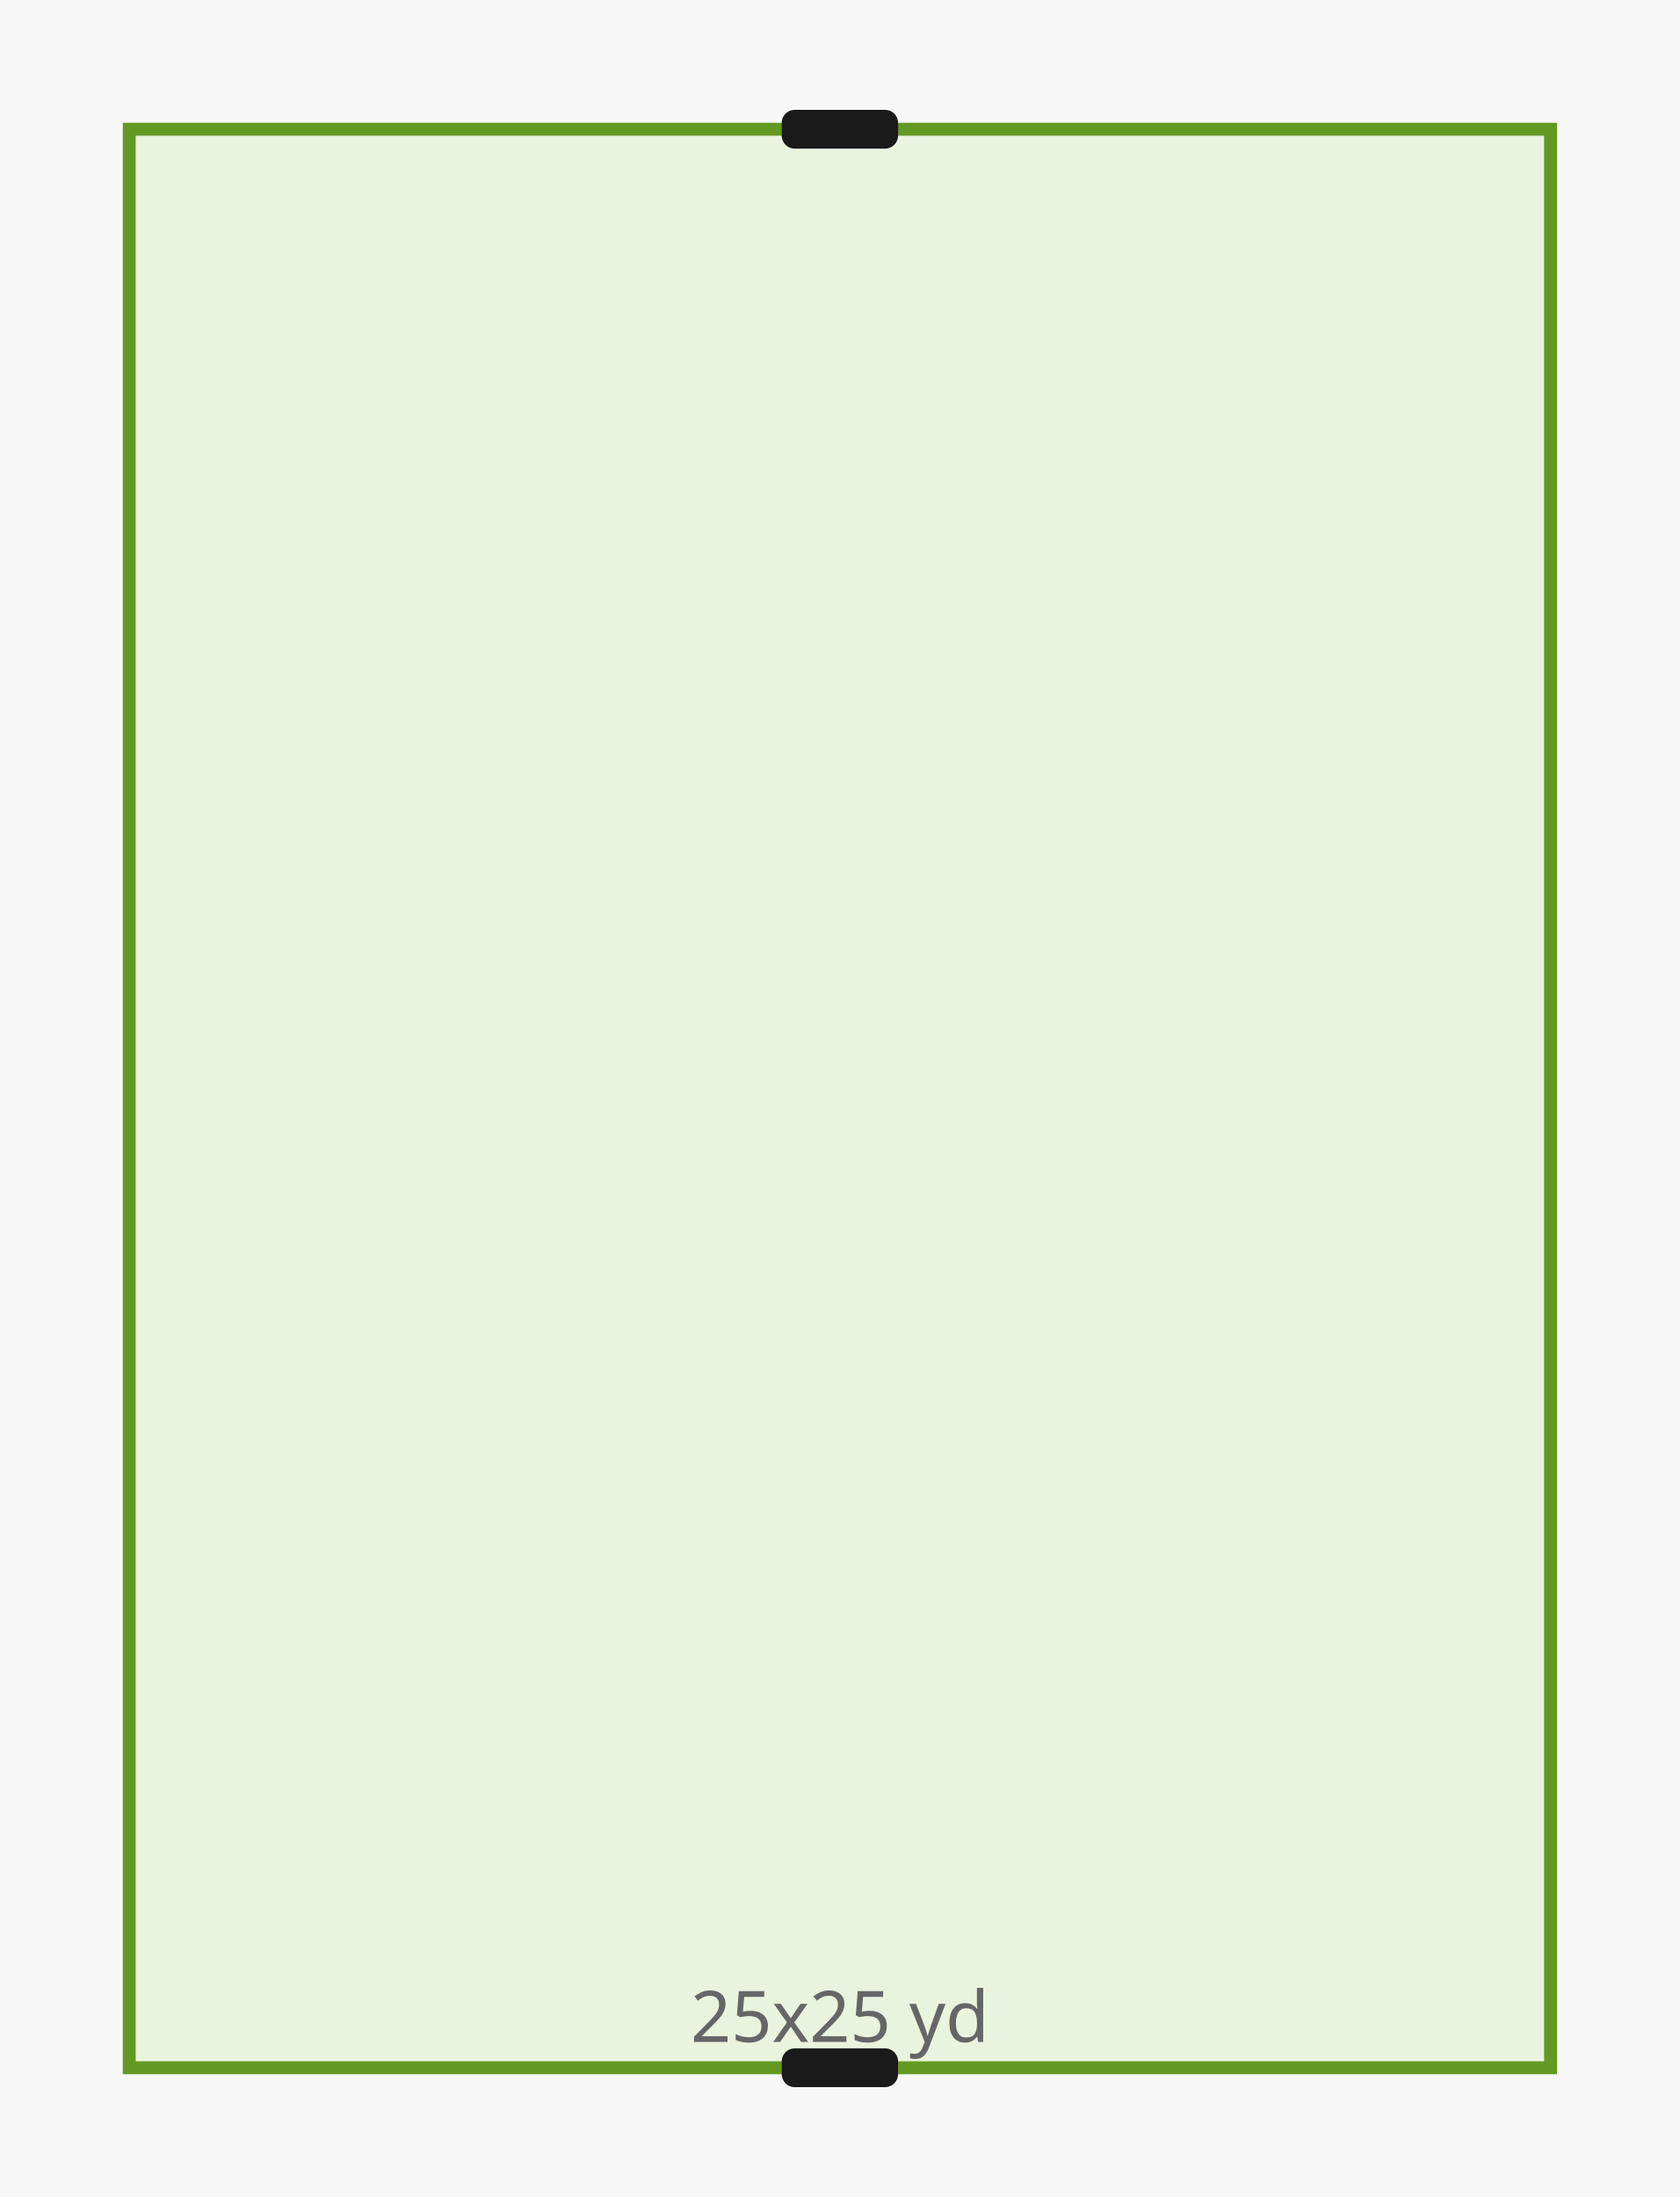
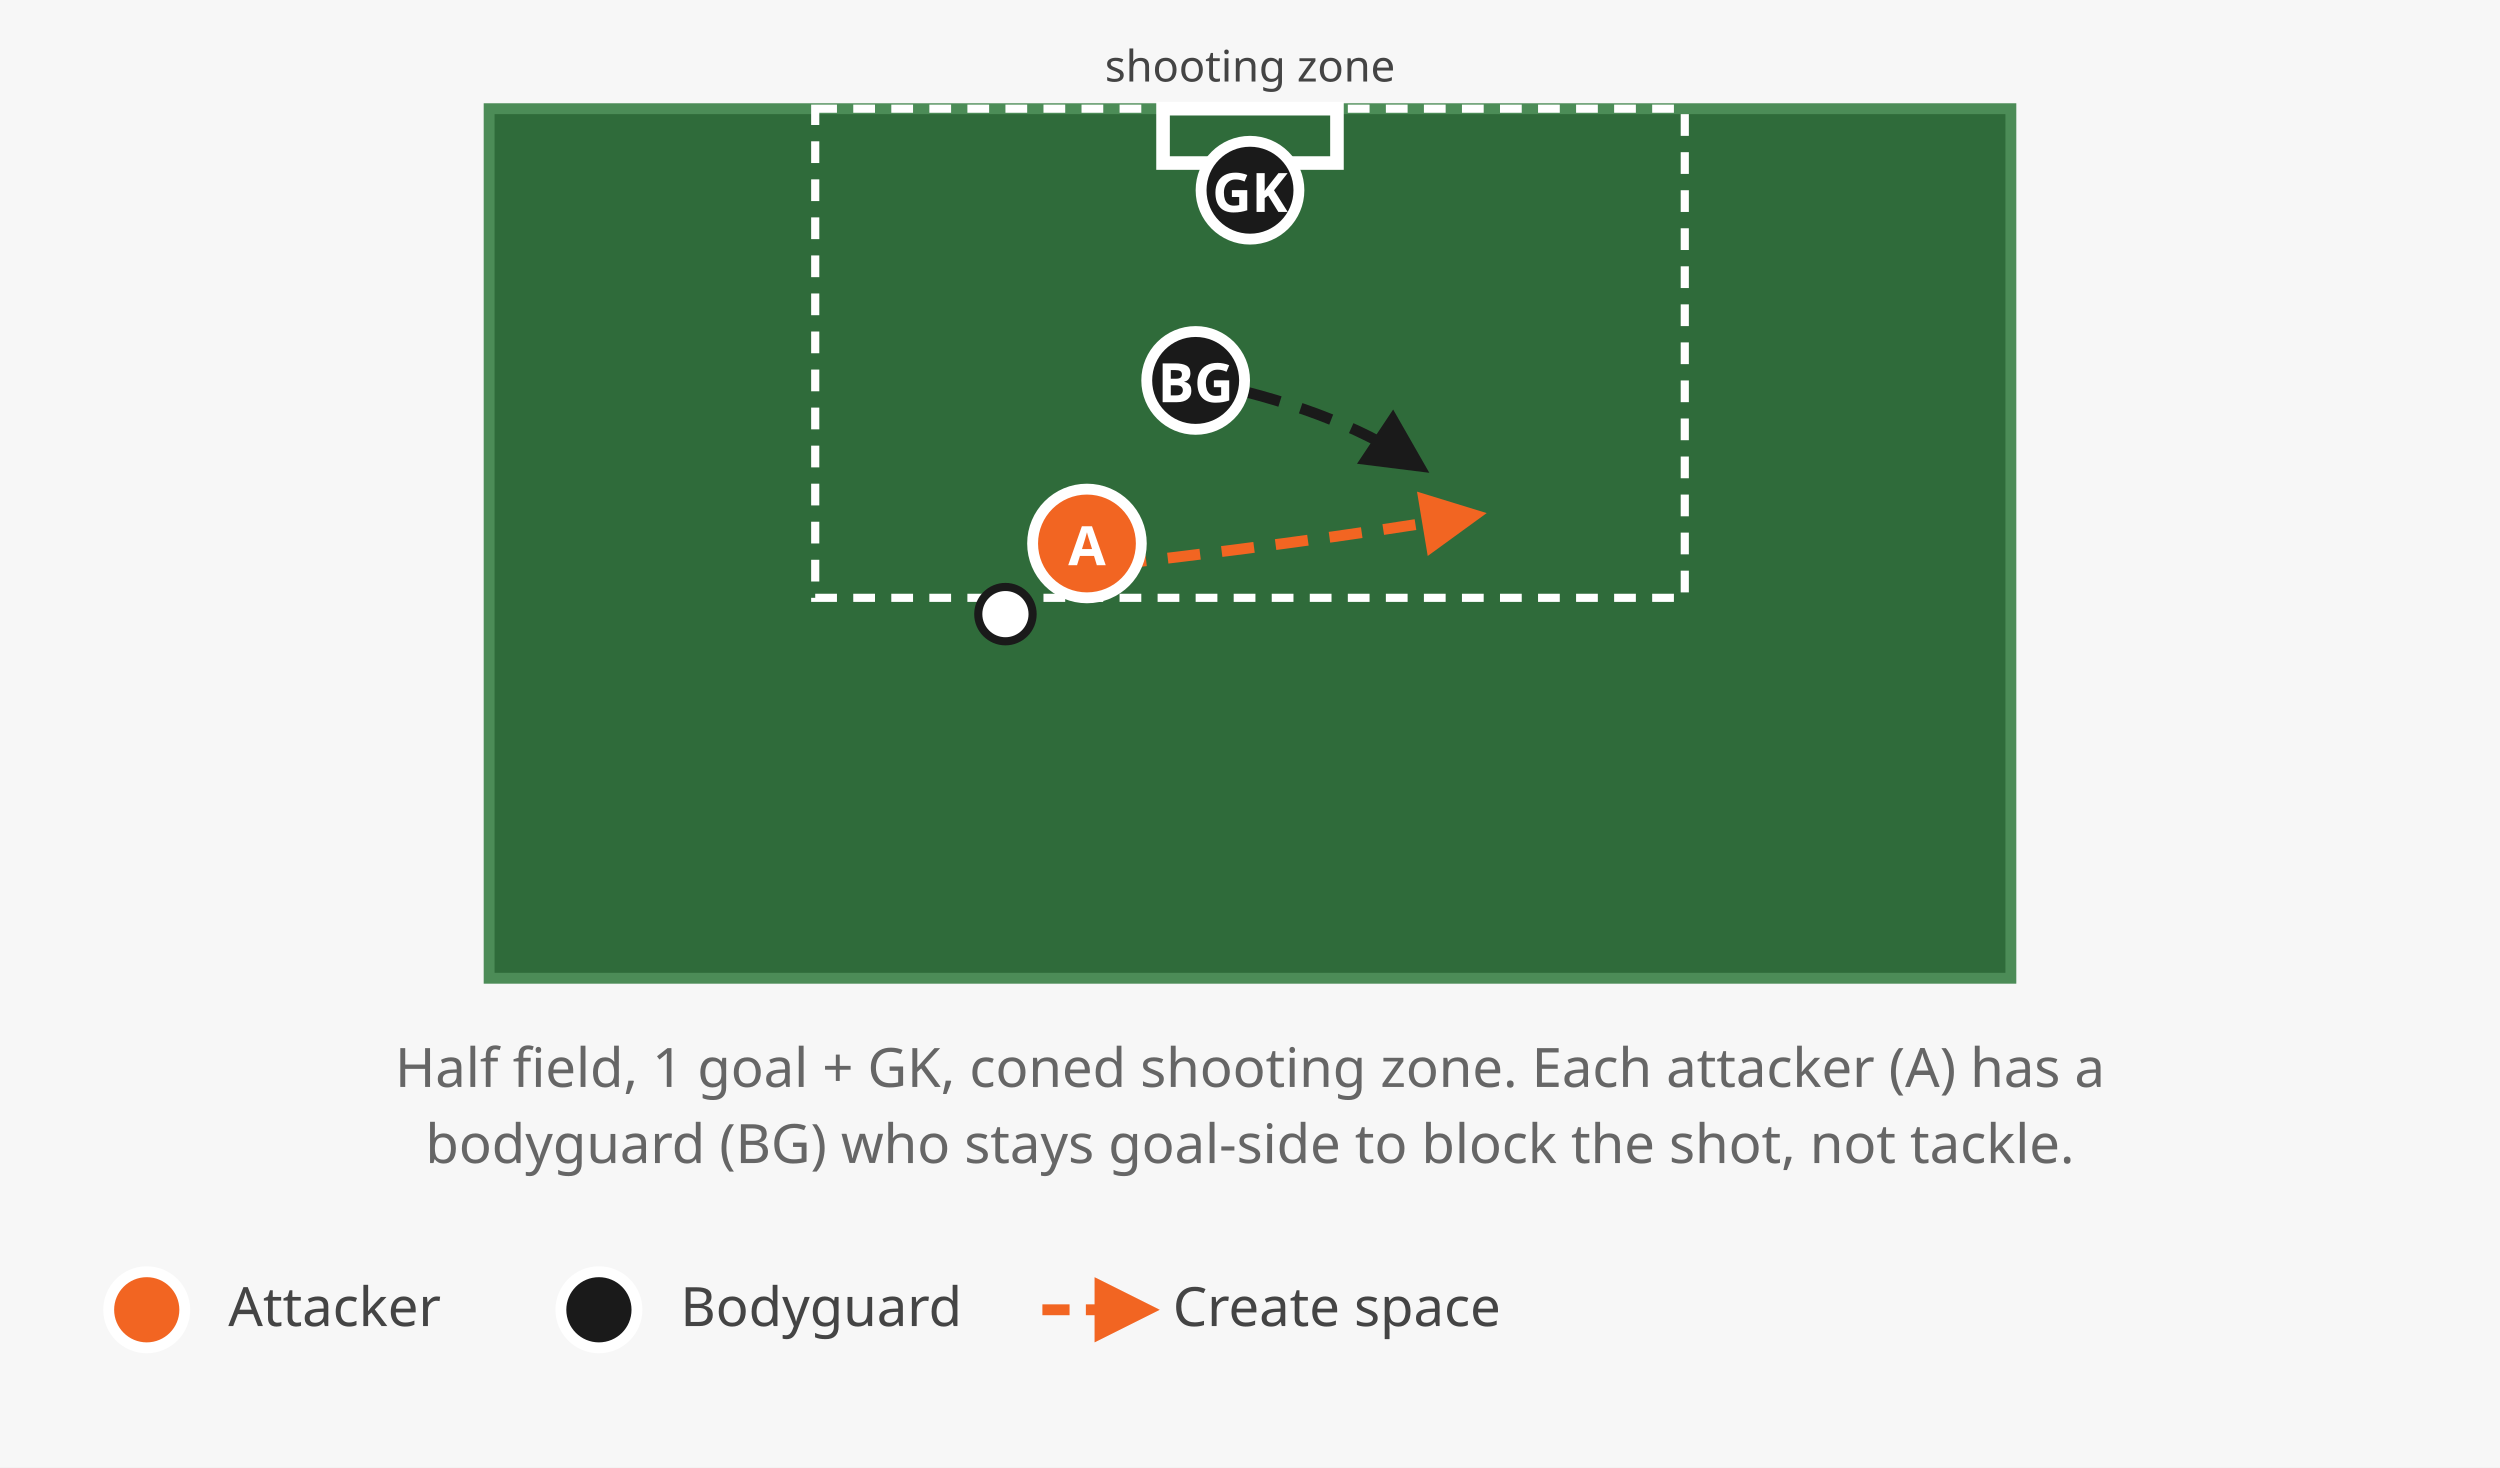
- <svg xmlns="http://www.w3.org/2000/svg" viewBox="0 0 260 340" role="img">
-   <rect width="260" height="340" fill="#F7F7F7" />
-   <rect x="20" y="20" width="220" height="300" fill="#EAF3DE" stroke="#639922" stroke-width="2" />
-   <rect x="121" y="17" width="18" height="6" rx="2" fill="#1A1A1A" />
-   <rect x="121" y="317" width="18" height="6" rx="2" fill="#1A1A1A" />
-   <text x="130.0" y="316" text-anchor="middle" font-size="11" fill="#666" font-family="sans-serif">25x25 yd</text>
+ <svg xmlns="http://www.w3.org/2000/svg" viewBox="0 0 460 270" role="img">
+   <rect width="460" height="270" fill="#F7F7F7" />
+   <defs>
+     <marker id="darr" viewBox="0 0 10 10" refX="7" refY="5" markerWidth="6" markerHeight="6" orient="auto">
+       <path d="M0,0 L10,5 L0,10 Z" fill="#1A1A1A" />
+     </marker>
+     <marker id="darrw" viewBox="0 0 10 10" refX="7" refY="5" markerWidth="6" markerHeight="6" orient="auto">
+       <path d="M0,0 L10,5 L0,10 Z" fill="#FFFFFF" />
+     </marker>
+     <marker id="sarr" viewBox="0 0 10 10" refX="7" refY="5" markerWidth="6" markerHeight="6" orient="auto">
+       <path d="M0,0 L10,5 L0,10 Z" fill="#F26522" />
+     </marker>
+   </defs>
+   <rect x="90" y="20" width="280" height="160" fill="#2F6B3A" stroke="#4C8C57" stroke-width="2" />
+   <rect x="150" y="20" width="160" height="90" fill="none" stroke="#FFFFFF" stroke-width="1.5" stroke-dasharray="4 3" />
+   <text x="230" y="15" text-anchor="middle" font-size="8" fill="#444" font-family="sans-serif">shooting zone</text>
+   <rect x="214" y="20" width="32" height="10" fill="none" stroke="#FFFFFF" stroke-width="2.5" />
+   <path d="M195,105 Q240,100 270,95" fill="none" stroke="#F26522" stroke-width="2" stroke-dasharray="6 4" marker-end="url(#sarr)" />
+   <path d="M220,70 Q245,75 260,85" fill="none" stroke="#1A1A1A" stroke-width="2" stroke-dasharray="6 4" marker-end="url(#darr)" />
+   <circle cx="230" cy="35" r="9" fill="#1A1A1A" stroke="#FFFFFF" stroke-width="2" />
+   <text x="230" y="39" text-anchor="middle" font-size="10" font-weight="700" fill="#FFFFFF" font-family="sans-serif">GK</text>
+   <circle cx="220" cy="70" r="9" fill="#1A1A1A" stroke="#FFFFFF" stroke-width="2" />
+   <text x="220" y="74" text-anchor="middle" font-size="10" font-weight="700" fill="#FFFFFF" font-family="sans-serif">BG</text>
+   <circle cx="200" cy="100" r="10" fill="#F26522" stroke="#FFFFFF" stroke-width="2" />
+   <text x="200" y="104" text-anchor="middle" font-size="10" font-weight="700" fill="#FFFFFF" font-family="sans-serif">A</text>
+   <circle cx="185" cy="113" r="5" fill="#FFFFFF" stroke="#1A1A1A" stroke-width="1.5" />
+   <text x="230" y="200" text-anchor="middle" font-size="10" fill="#666" font-family="sans-serif">Half field, 1 goal + GK, coned shooting zone. Each attacker (A) has a</text>
+   <text x="230" y="214" text-anchor="middle" font-size="10" fill="#666" font-family="sans-serif">bodyguard (BG) who stays goal-side to block the shot, not tackle.</text>
+   <g font-family="sans-serif" font-size="10" fill="#444">
+     <circle cx="27" cy="241" r="7" fill="#F26522" stroke="#FFFFFF" stroke-width="2" />
+     <text x="42" y="244">Attacker</text>
+     <circle cx="110.2" cy="241" r="7" fill="#1A1A1A" stroke="#FFFFFF" stroke-width="2" />
+     <text x="125.2" y="244">Bodyguard</text>
+     <line x1="191.8" y1="241" x2="209.8" y2="241" stroke="#F26522" stroke-width="2" stroke-dasharray="5 3" marker-end="url(#sarr)" />
+     <text x="215.8" y="244">Create space</text>
+   </g>
</svg>
